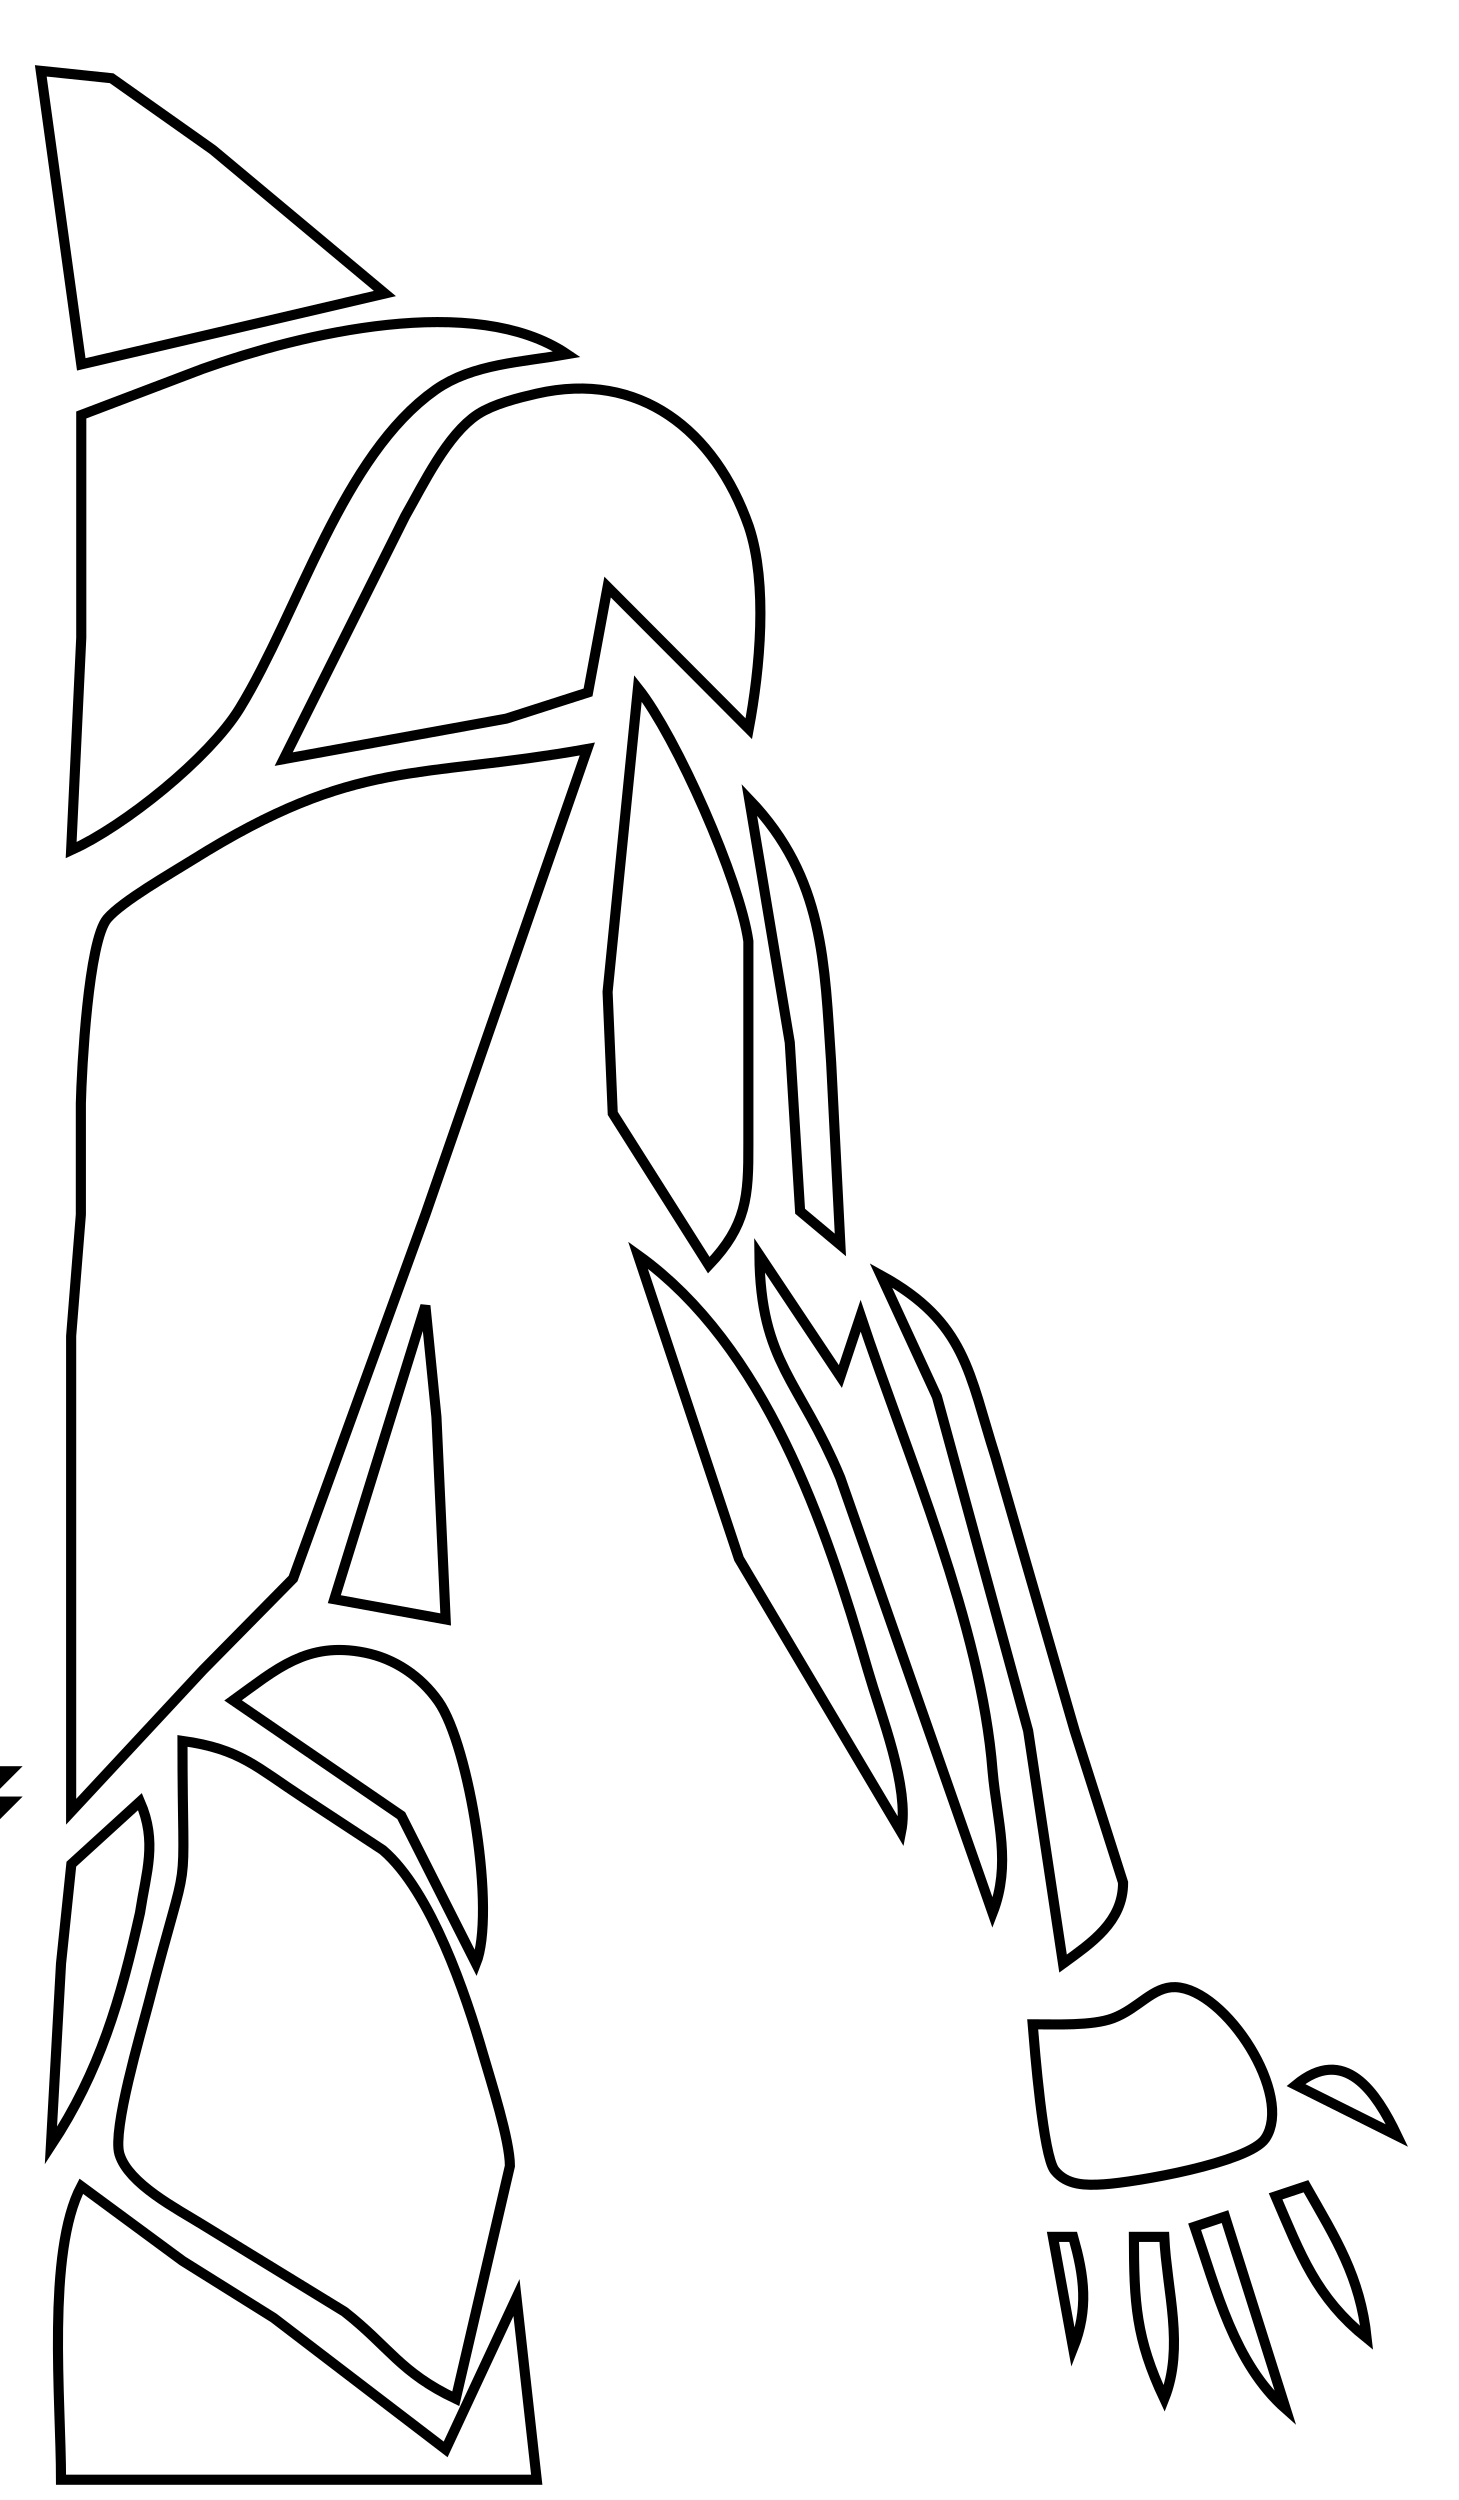
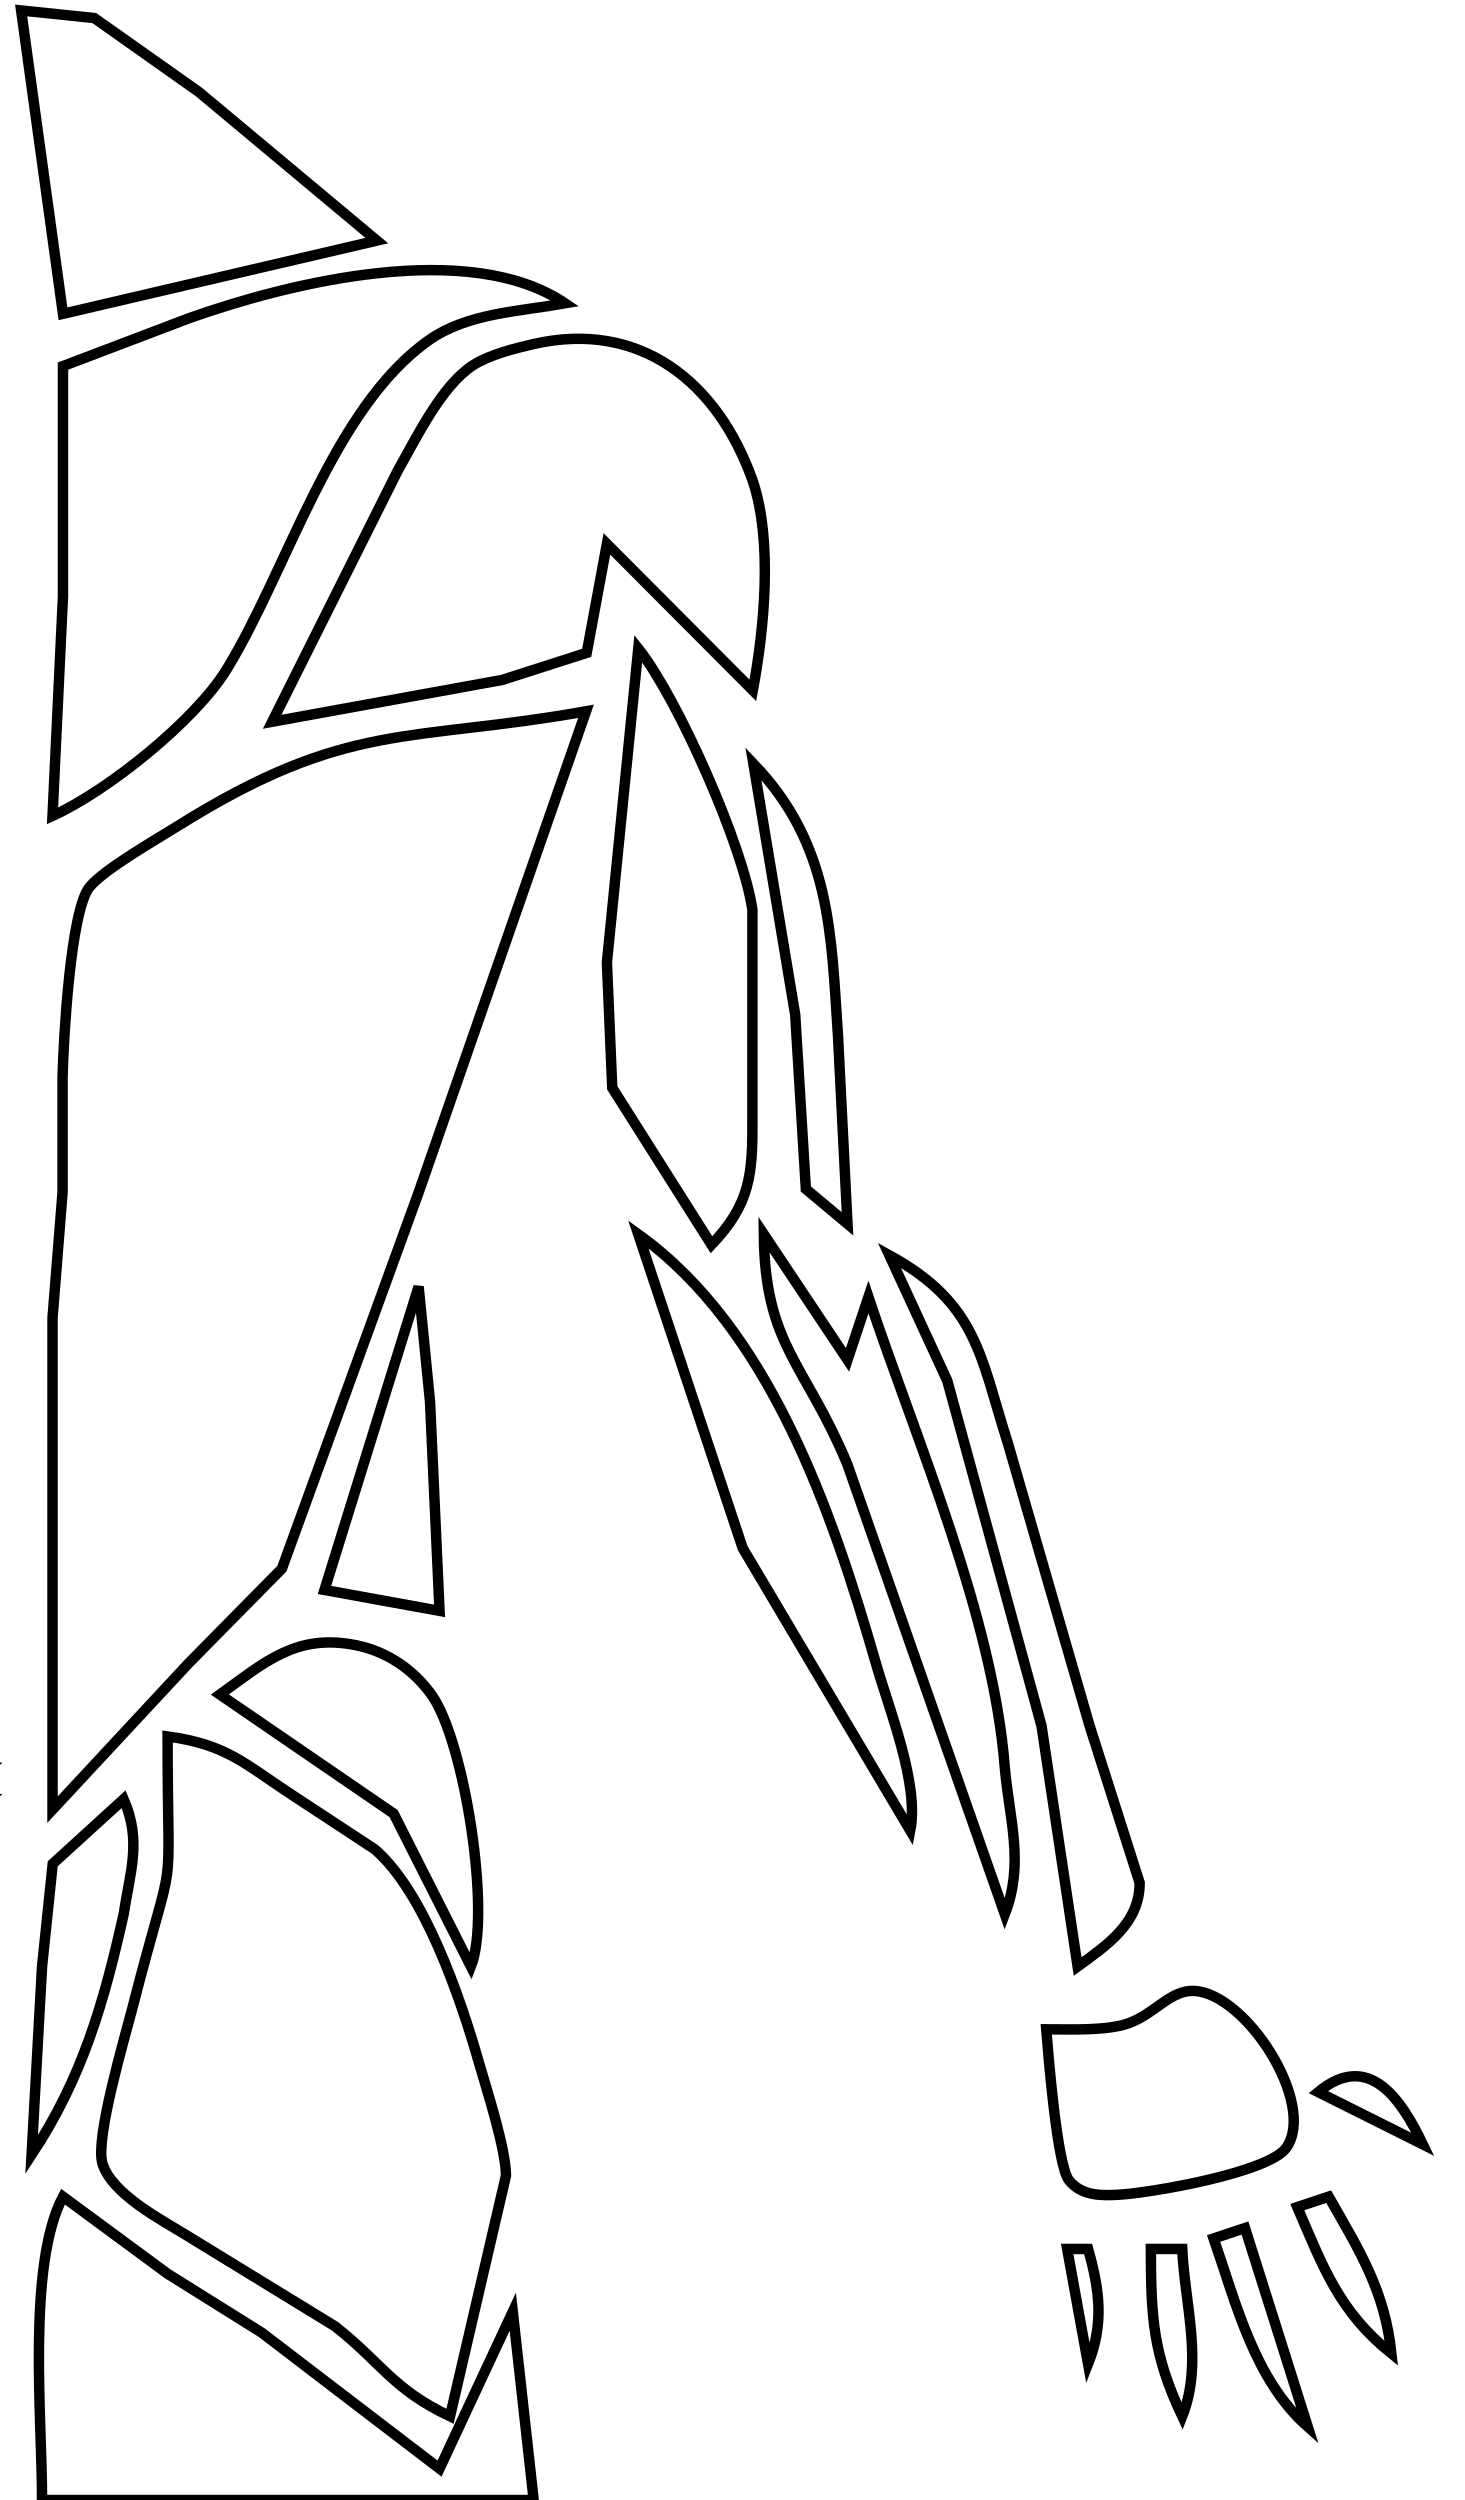
- <svg xmlns="http://www.w3.org/2000/svg" width="0.48in" height="0.823in" viewBox="0 0 144 247">
-   <path id="Selection" fill="none" stroke="black" stroke-width="1" d="M 4.00,7.00            C 4.00,7.00 11.00,7.73 11.00,7.73              11.00,7.73 21.00,14.80 21.00,14.80              21.00,14.80 38.00,29.00 38.00,29.00              38.00,29.00 8.00,36.00 8.00,36.00              8.00,36.00 4.00,7.00 4.00,7.00 Z            M 8.00,41.00            C 8.00,41.00 20.00,36.44 20.00,36.44              29.77,32.96 46.88,28.82 56.00,35.00              51.64,35.78 46.68,35.92 43.00,38.51              33.79,44.99 29.51,60.41 23.65,69.99              20.65,74.89 12.23,81.64 7.00,84.00              7.00,84.00 8.00,63.00 8.00,63.00              8.00,63.00 8.00,41.00 8.00,41.00 Z            M 28.00,75.00            C 28.00,75.00 40.00,51.00 40.00,51.00              41.81,47.83 44.15,42.92 47.18,40.93              48.73,39.92 51.20,39.30 53.00,38.89              63.17,36.57 70.61,42.51 73.95,52.00              75.86,57.69 75.05,66.13 73.95,72.00              73.95,72.00 60.00,58.00 60.00,58.00              60.00,58.00 58.07,68.41 58.07,68.41              58.07,68.41 50.00,71.00 50.00,71.00              50.00,71.00 28.00,75.00 28.00,75.00 Z            M 63.00,68.00            C 66.80,72.78 73.07,86.99 73.91,93.00              73.91,93.00 73.91,113.00 73.91,113.00              73.93,118.24 73.74,121.07 70.00,125.00              70.00,125.00 60.51,110.00 60.51,110.00              60.51,110.00 60.00,98.00 60.00,98.00              60.00,98.00 63.00,68.00 63.00,68.00 Z            M 7.00,179.00            C 7.00,179.00 7.00,132.00 7.00,132.00              7.00,132.00 7.96,120.00 7.96,120.00              7.96,120.00 7.96,109.00 7.96,109.00              8.04,105.60 8.70,92.95 10.57,90.76              12.04,89.04 16.89,86.27 19.00,84.95              35.24,74.79 41.13,77.02 58.00,74.00              58.00,74.00 42.00,120.00 42.00,120.00              42.00,120.00 28.93,155.96 28.93,155.96              28.93,155.96 20.01,165.01 20.01,165.01              20.01,165.01 7.00,179.00 7.00,179.00 Z            M 74.00,79.00            C 81.44,86.77 81.42,95.19 82.09,105.00              82.09,105.00 83.00,123.00 83.00,123.00              83.00,123.00 79.02,119.67 79.02,119.67              79.02,119.67 78.00,103.00 78.00,103.00              78.00,103.00 74.00,79.00 74.00,79.00 Z            M 63.00,124.00            C 75.56,133.00 81.56,150.58 85.71,165.00              86.99,169.47 89.88,176.57 89.00,181.00              89.00,181.00 72.98,154.00 72.98,154.00              72.98,154.00 63.00,124.00 63.00,124.00 Z            M 75.00,124.00            C 75.00,124.00 83.00,136.00 83.00,136.00              83.00,136.00 85.00,130.00 85.00,130.00              89.62,143.84 96.92,160.54 98.04,175.00              98.48,179.96 99.92,184.15 98.04,189.00              98.04,189.00 82.99,146.00 82.99,146.00              78.99,136.35 75.10,134.68 75.00,124.00 Z            M 87.00,126.00            C 95.45,130.64 95.68,135.68 98.34,144.00              98.34,144.00 106.15,171.00 106.15,171.00              106.15,171.00 110.93,186.00 110.93,186.00              110.94,189.87 107.80,191.96 105.00,194.00              105.00,194.00 101.55,171.00 101.55,171.00              101.55,171.00 92.54,138.00 92.54,138.00              92.54,138.00 87.00,126.00 87.00,126.00 Z            M 42.00,129.00            C 42.00,129.00 43.09,140.00 43.09,140.00              43.09,140.00 44.00,160.00 44.00,160.00              44.00,160.00 33.00,158.00 33.00,158.00              33.00,158.00 42.00,129.00 42.00,129.00 Z            M 23.00,168.00            C 27.30,164.90 30.30,162.14 36.00,163.28              38.97,163.87 41.54,165.62 43.28,168.09              46.38,172.51 48.98,189.00 47.00,194.00              47.00,194.00 39.61,179.38 39.61,179.38              39.61,179.38 23.00,168.00 23.00,168.00 Z            M 18.00,172.00            C 23.72,172.80 25.30,174.59 30.00,177.66              30.00,177.66 37.79,182.78 37.79,182.78              42.55,186.85 45.99,197.02 47.71,203.00              48.49,205.70 50.35,211.45 50.35,214.00              50.35,214.00 45.00,237.00 45.00,237.00              39.51,234.40 38.44,231.87 34.00,228.39              34.00,228.39 20.00,219.81 20.00,219.81              17.49,218.25 12.65,215.77 11.77,212.82              11.06,210.43 13.88,200.90 14.63,198.00              18.96,181.17 18.00,189.40 18.00,172.00 Z            M 0.00,175.00            C 0.00,175.00 1.00,175.00 1.00,175.00              1.00,175.00 0.00,176.00 0.00,176.00              0.00,176.00 0.00,175.00 0.00,175.00 Z            M 0.00,178.00            C 0.00,178.00 1.00,178.00 1.00,178.00              1.00,178.00 0.00,179.00 0.00,179.00              0.00,179.00 0.00,178.00 0.00,178.00 Z            M 13.80,178.00            C 15.54,182.00 14.42,184.92 13.80,189.00              11.90,197.51 9.85,204.64 5.00,212.00              5.00,212.00 6.00,194.00 6.00,194.00              6.00,194.00 7.02,184.18 7.02,184.18              7.02,184.18 13.80,178.00 13.80,178.00 Z            M 102.00,200.00            C 104.26,200.00 107.85,200.17 109.91,199.41              112.44,198.47 113.86,196.26 116.09,196.33              121.08,196.50 127.86,207.10 124.97,211.30              123.32,213.70 112.08,215.62 109.02,215.81              107.26,215.92 105.37,215.94 104.17,214.43              103.03,212.98 102.20,202.46 102.00,200.00 Z            M 128.00,206.00            C 132.82,202.03 135.92,206.64 138.00,211.00              138.00,211.00 128.00,206.00 128.00,206.00 Z            M 8.00,216.00            C 8.00,216.00 18.00,223.37 18.00,223.37              18.00,223.37 27.00,229.00 27.00,229.00              27.00,229.00 44.00,242.00 44.00,242.00              44.00,242.00 51.00,227.00 51.00,227.00              51.00,227.00 53.00,245.00 53.00,245.00              53.00,245.00 6.00,245.00 6.00,245.00              6.00,237.18 4.55,222.55 8.00,216.00 Z            M 126.00,217.00            C 126.00,217.00 129.00,216.00 129.00,216.00              131.95,221.18 134.36,224.96 135.00,231.00              130.00,226.99 128.47,222.74 126.00,217.00 Z            M 118.00,220.00            C 118.00,220.00 121.00,219.00 121.00,219.00              121.00,219.00 127.00,238.00 127.00,238.00              121.91,233.50 120.17,226.27 118.00,220.00 Z            M 104.00,221.00            C 104.00,221.00 106.00,221.00 106.00,221.00              107.11,224.92 107.53,228.15 106.00,232.00              106.00,232.00 104.00,221.00 104.00,221.00 Z            M 112.00,221.00            C 112.00,221.00 115.00,221.00 115.00,221.00              115.25,226.35 117.03,231.88 115.00,237.00              112.17,231.00 112.02,227.49 112.00,221.00 Z" />
+ <svg xmlns="http://www.w3.org/2000/svg" width="0.467in" height="0.797in" viewBox="0 0 140 239">
+   <path id="Selection" fill="none" stroke="black" stroke-width="1" d="M 2.00,1.00            C 2.00,1.00 9.00,1.73 9.00,1.73              9.00,1.73 19.00,8.80 19.00,8.80              19.00,8.80 36.00,23.00 36.00,23.00              36.00,23.00 6.00,30.00 6.00,30.00              6.00,30.00 2.00,1.00 2.00,1.00 Z            M 6.00,35.00            C 6.00,35.00 18.00,30.44 18.00,30.44              27.77,26.96 44.88,22.82 54.00,29.00              49.64,29.78 44.68,29.92 41.00,32.51              31.79,38.99 27.51,54.41 21.65,63.99              18.65,68.89 10.23,75.64 5.00,78.00              5.00,78.00 6.00,57.00 6.00,57.00              6.00,57.00 6.00,35.00 6.00,35.00 Z            M 26.00,69.00            C 26.00,69.00 38.00,45.00 38.00,45.00              39.81,41.83 42.15,36.92 45.18,34.93              46.73,33.92 49.20,33.30 51.00,32.89              61.17,30.57 68.61,36.51 71.95,46.00              73.86,51.69 73.05,60.13 71.95,66.00              71.95,66.00 58.00,52.00 58.00,52.00              58.00,52.00 56.07,62.41 56.07,62.41              56.07,62.41 48.00,65.00 48.00,65.00              48.00,65.00 26.00,69.00 26.00,69.00 Z            M 61.00,62.00            C 64.80,66.78 71.07,80.99 71.91,87.00              71.91,87.00 71.91,107.00 71.91,107.00              71.93,112.24 71.74,115.07 68.00,119.00              68.00,119.00 58.51,104.00 58.51,104.00              58.51,104.00 58.00,92.00 58.00,92.00              58.00,92.00 61.00,62.00 61.00,62.00 Z            M 5.00,173.00            C 5.00,173.00 5.00,126.00 5.00,126.00              5.00,126.00 5.96,114.00 5.96,114.00              5.96,114.00 5.96,103.00 5.96,103.00              6.04,99.60 6.70,86.95 8.57,84.76              10.04,83.04 14.89,80.27 17.00,78.95              33.24,68.79 39.13,71.02 56.00,68.00              56.00,68.00 40.00,114.00 40.00,114.00              40.00,114.00 26.93,149.96 26.93,149.96              26.93,149.96 18.01,159.01 18.01,159.01              18.01,159.01 5.00,173.00 5.00,173.00 Z            M 72.00,73.00            C 79.44,80.77 79.42,89.19 80.09,99.00              80.09,99.00 81.00,117.00 81.00,117.00              81.00,117.00 77.02,113.67 77.02,113.67              77.02,113.67 76.00,97.00 76.00,97.00              76.00,97.00 72.00,73.00 72.00,73.00 Z            M 61.00,118.00            C 73.56,127.00 79.56,144.58 83.71,159.00              84.99,163.47 87.88,170.57 87.00,175.00              87.00,175.00 70.98,148.00 70.98,148.00              70.98,148.00 61.00,118.00 61.00,118.00 Z            M 73.00,118.00            C 73.00,118.00 81.00,130.00 81.00,130.00              81.00,130.00 83.00,124.00 83.00,124.00              87.62,137.84 94.92,154.54 96.04,169.00              96.48,173.96 97.92,178.15 96.04,183.00              96.04,183.00 80.99,140.00 80.99,140.00              76.99,130.35 73.10,128.68 73.00,118.00 Z            M 85.00,120.00            C 93.45,124.64 93.68,129.68 96.34,138.00              96.34,138.00 104.15,165.00 104.15,165.00              104.15,165.00 108.93,180.00 108.93,180.00              108.94,183.87 105.80,185.96 103.00,188.00              103.00,188.00 99.55,165.00 99.55,165.00              99.55,165.00 90.54,132.00 90.54,132.00              90.54,132.00 85.00,120.00 85.00,120.00 Z            M 40.00,123.00            C 40.00,123.00 41.09,134.00 41.09,134.00              41.09,134.00 42.00,154.00 42.00,154.00              42.00,154.00 31.00,152.00 31.00,152.00              31.00,152.00 40.00,123.00 40.00,123.00 Z            M 21.00,162.00            C 25.30,158.90 28.30,156.14 34.00,157.28              36.97,157.87 39.54,159.62 41.28,162.09              44.38,166.51 46.98,183.00 45.00,188.00              45.00,188.00 37.61,173.38 37.61,173.38              37.61,173.38 21.00,162.00 21.00,162.00 Z            M 16.00,166.00            C 21.72,166.80 23.30,168.59 28.00,171.66              28.00,171.66 35.79,176.78 35.79,176.78              40.55,180.85 43.99,191.02 45.71,197.00              46.49,199.70 48.35,205.45 48.35,208.00              48.35,208.00 43.00,231.00 43.00,231.00              37.51,228.40 36.44,225.87 32.00,222.39              32.00,222.39 18.00,213.81 18.00,213.81              15.49,212.25 10.65,209.77 9.77,206.82              9.06,204.43 11.88,194.90 12.63,192.00              16.96,175.17 16.00,183.40 16.00,166.00 Z            M -2.00,169.00            C -2.00,169.00 -1.00,169.00 -1.00,169.00              -1.00,169.00 -2.00,170.00 -2.00,170.00              -2.00,170.00 -2.00,169.00 -2.00,169.00 Z            M -2.00,172.00            C -2.00,172.00 -1.00,172.00 -1.00,172.00              -1.00,172.00 -2.00,173.00 -2.00,173.00              -2.00,173.00 -2.00,172.00 -2.00,172.00 Z            M 11.80,172.00            C 13.54,176.00 12.42,178.92 11.80,183.00              9.90,191.51 7.85,198.64 3.00,206.00              3.00,206.00 4.00,188.00 4.00,188.00              4.00,188.00 5.02,178.18 5.02,178.18              5.02,178.18 11.80,172.00 11.80,172.00 Z            M 100.00,194.00            C 102.26,194.00 105.85,194.17 107.91,193.41              110.44,192.47 111.86,190.26 114.09,190.33              119.08,190.50 125.86,201.10 122.97,205.30              121.32,207.70 110.08,209.62 107.02,209.81              105.26,209.92 103.37,209.94 102.17,208.43              101.03,206.98 100.20,196.46 100.00,194.00 Z            M 126.00,200.00            C 130.82,196.03 133.92,200.64 136.00,205.00              136.00,205.00 126.00,200.00 126.00,200.00 Z            M 6.00,210.00            C 6.00,210.00 16.00,217.37 16.00,217.37              16.00,217.37 25.00,223.00 25.00,223.00              25.00,223.00 42.00,236.00 42.00,236.00              42.00,236.00 49.00,221.00 49.00,221.00              49.00,221.00 51.00,239.00 51.00,239.00              51.00,239.00 4.00,239.00 4.00,239.00              4.00,231.18 2.55,216.55 6.00,210.00 Z            M 124.00,211.00            C 124.00,211.00 127.00,210.00 127.00,210.00              129.95,215.18 132.36,218.96 133.00,225.00              128.00,220.99 126.47,216.74 124.00,211.00 Z            M 116.00,214.00            C 116.00,214.00 119.00,213.00 119.00,213.00              119.00,213.00 125.00,232.00 125.00,232.00              119.91,227.50 118.17,220.27 116.00,214.00 Z            M 102.00,215.00            C 102.00,215.00 104.00,215.00 104.00,215.00              105.11,218.92 105.53,222.15 104.00,226.00              104.00,226.00 102.00,215.00 102.00,215.00 Z            M 110.00,215.00            C 110.00,215.00 113.00,215.00 113.00,215.00              113.25,220.35 115.03,225.88 113.00,231.00              110.17,225.00 110.02,221.49 110.00,215.00 Z" />
</svg>
